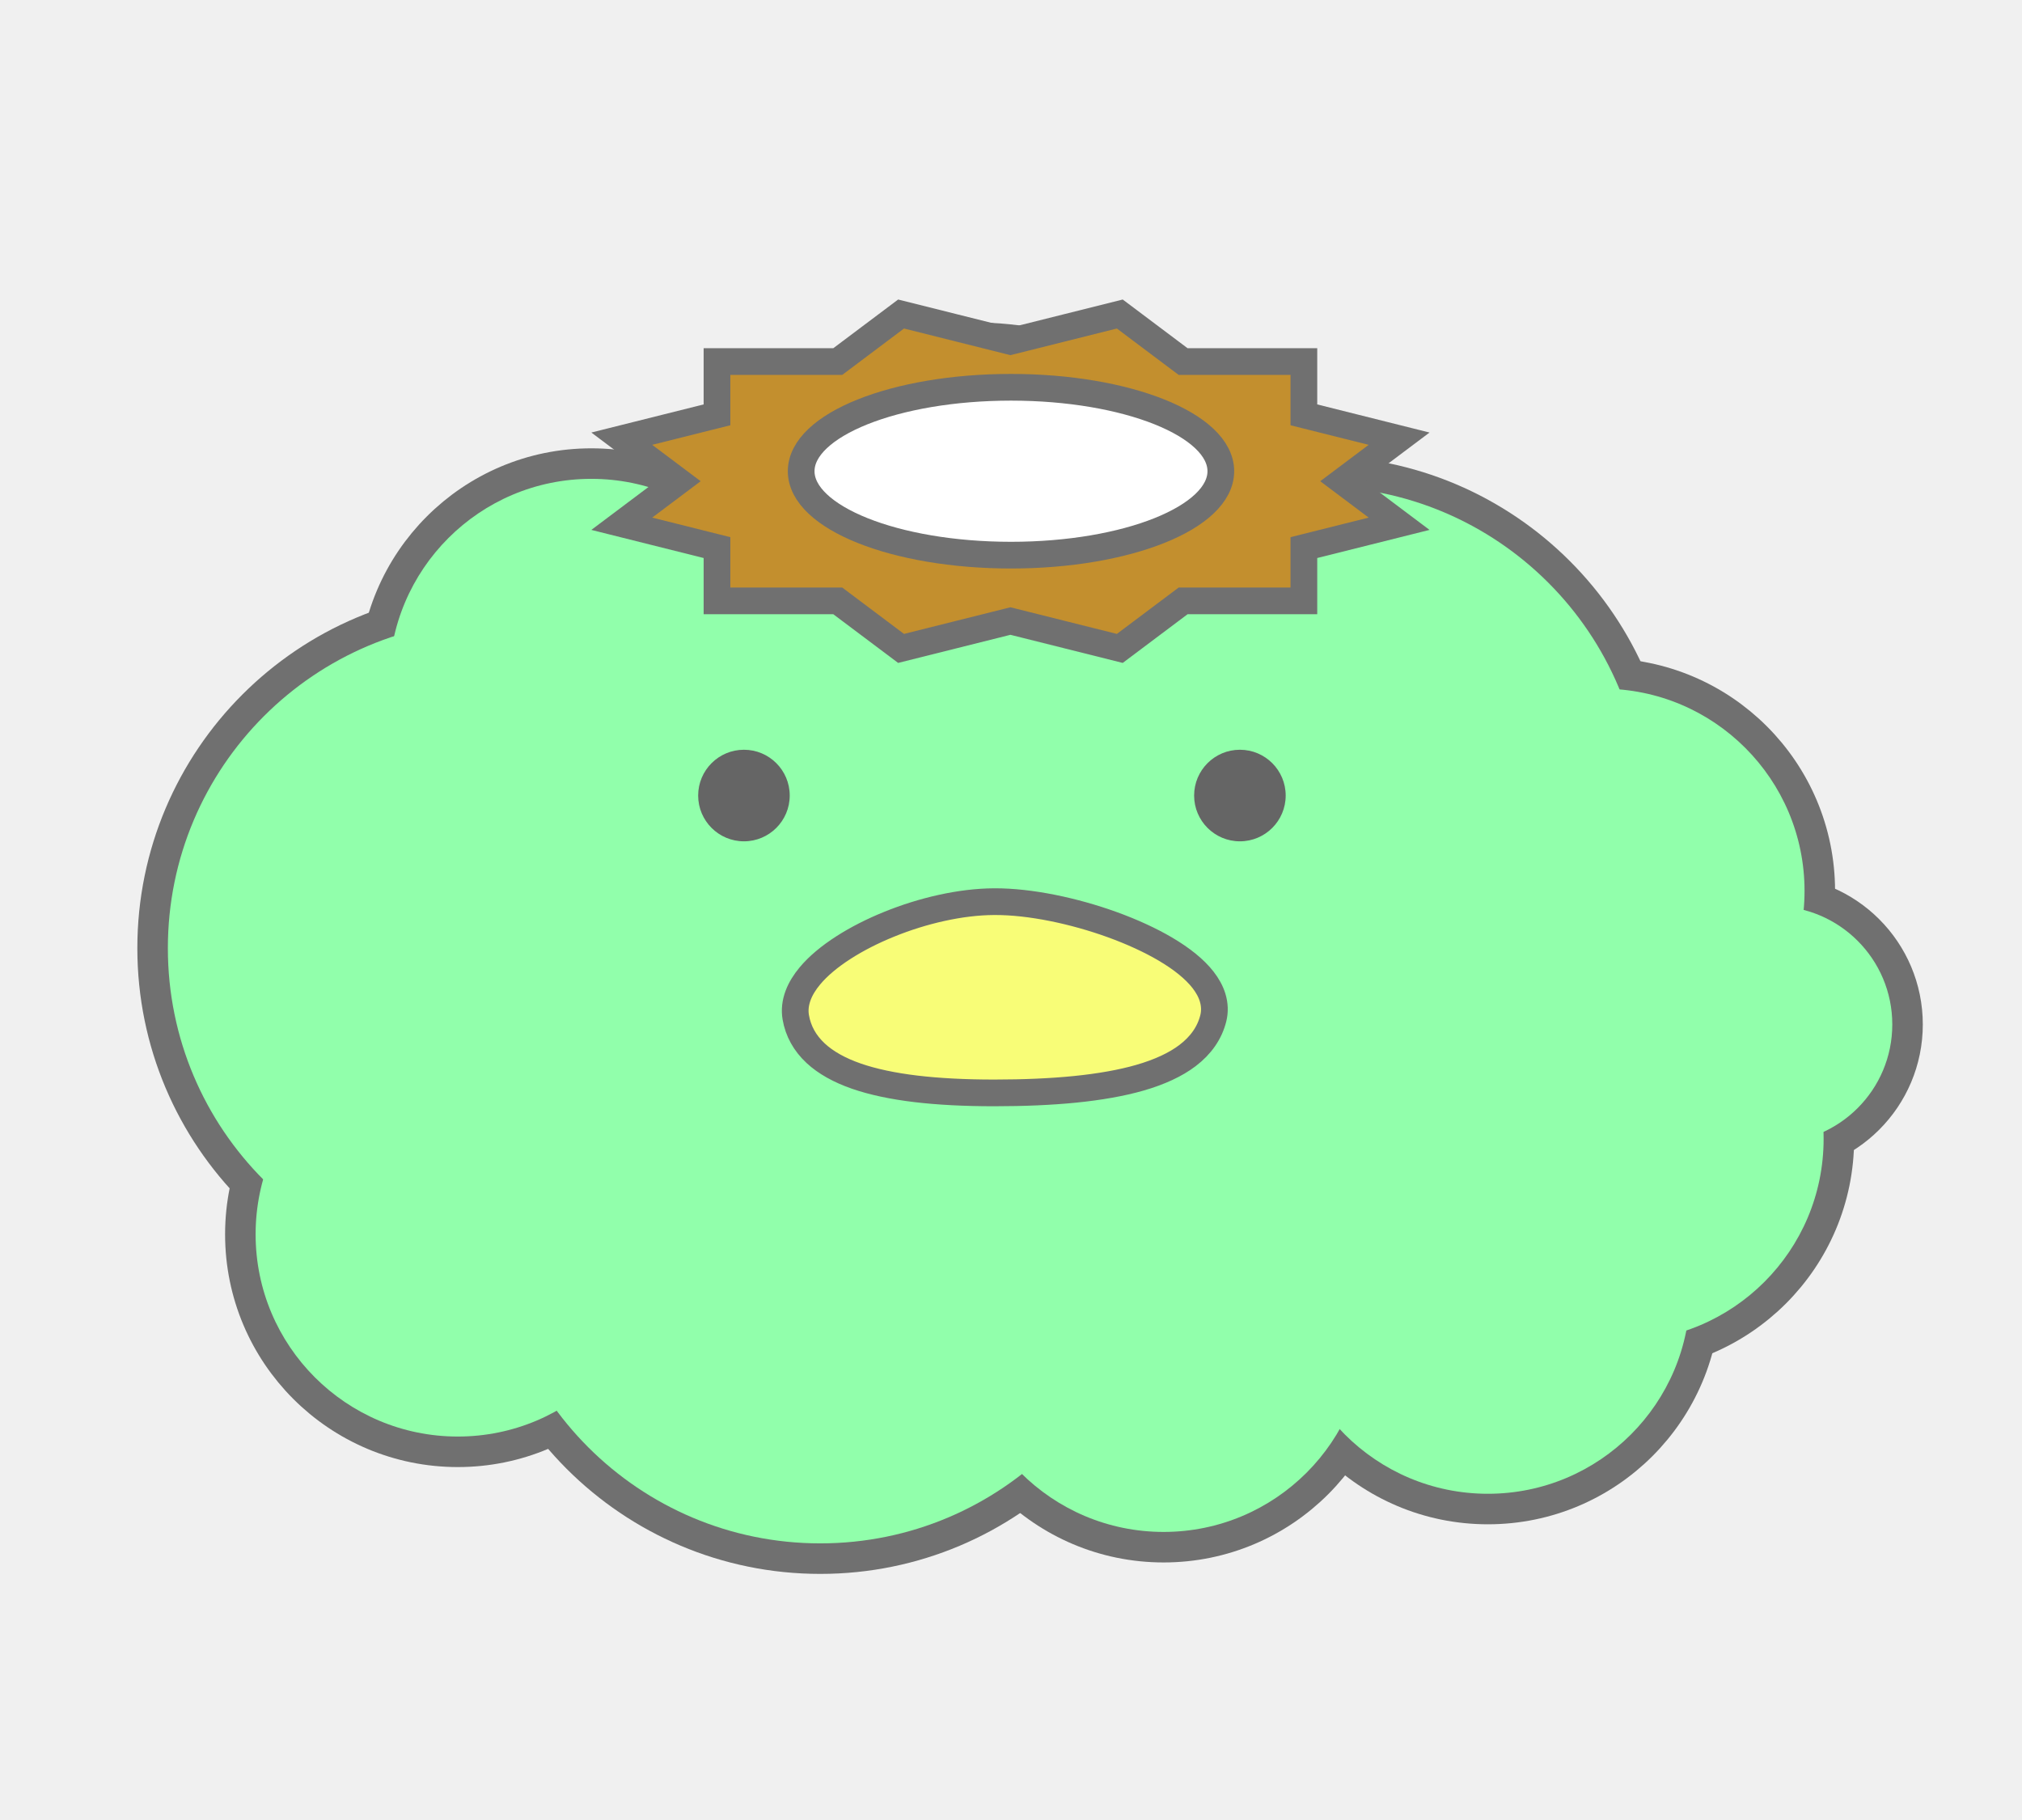
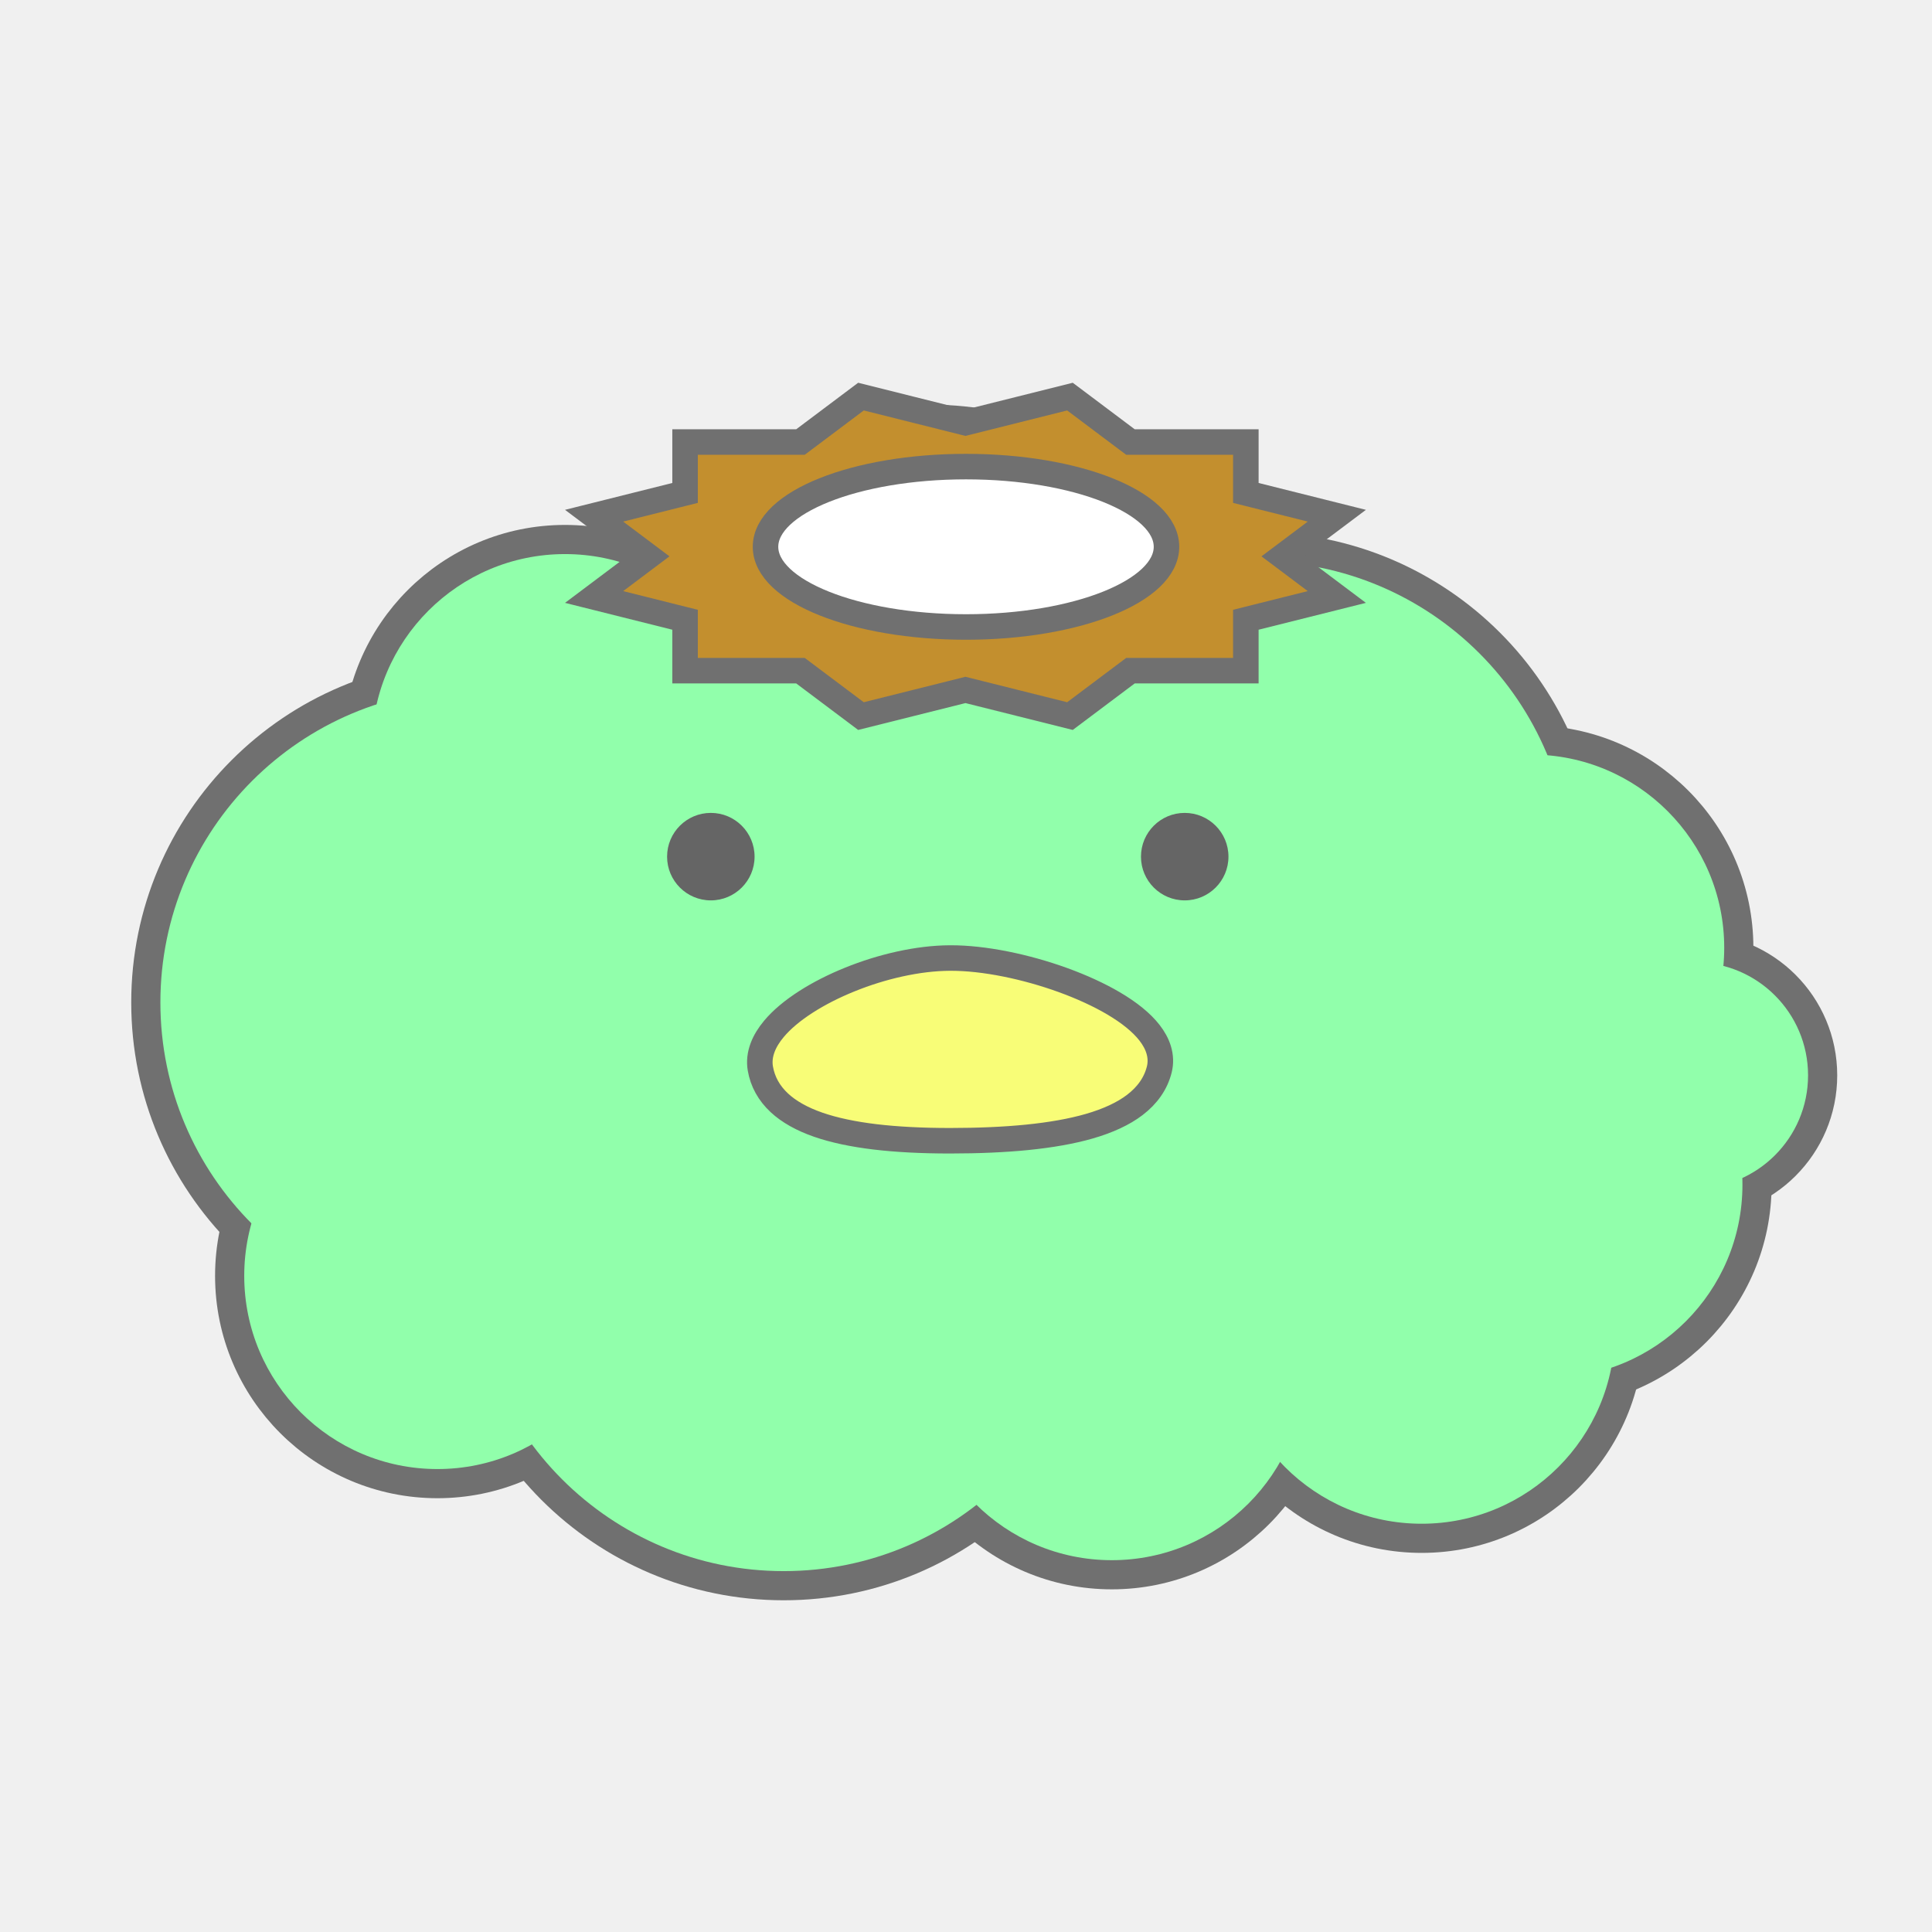
- <svg xmlns="http://www.w3.org/2000/svg" ref="kappaCloud" class="kappa-cloud" width="500" height="450" viewBox="-15 30 530 400">
+ <svg xmlns="http://www.w3.org/2000/svg" ref="kappaCloud" class="kappa-cloud" width="500" height="500" viewBox="-15 30 530 400">
  <circle id="kappaBody" class="kappa-body" data-name="KappaBody" cx="250" cy="220" r="120" fill="#91ffab" stroke="#707070" stroke-width="7" />
  <g ref="kappaFrame" class="kappa-frame-set" data-name="Frame" fill="none" stroke="#707070" stroke-width="12">
    <circle id="kappaFrame01" class="kappa-frame" data-name="KappaFrame01" cx="330" cy="205" r="88" />
    <circle id="kappaFrame02" class="kappa-frame" data-name="KappaFrame02" cx="115" cy="240" r="88" />
    <circle id="kappaFrame03" class="kappa-frame" data-name="KappaFrame03" cx="240" cy="170" r="88" />
    <circle id="kappaFrame04" class="kappa-frame" data-name="KappaFrame04" cx="405" cy="225" r="55" />
    <circle id="kappaFrame05" class="kappa-frame" data-name="KappaFrame05" cx="140" cy="170" r="55" />
    <circle id="kappaFrame06" class="kappa-frame" data-name="KappaFrame06" cx="225" cy="260" r="88" />
    <circle id="kappaFrame07" class="kappa-frame" data-name="KappaFrame07" cx="350" cy="260" r="88" />
    <circle id="kappaFrame08" class="kappa-frame" data-name="KappaFrame08" cx="410" cy="290" r="55" />
    <circle id="kappaFrame09" class="kappa-frame" data-name="KappaFrame09" cx="450" cy="260" r="33" />
    <circle id="kappaFrame10" class="kappa-frame" data-name="KappaFrame10" cx="200" cy="310" r="88" />
    <circle id="kappaFrame11" class="kappa-frame" data-name="KappaFrame11" cx="105" cy="315" r="55" />
    <circle id="kappaFrame12" class="kappa-frame" data-name="KappaFrame12" cx="290" cy="340" r="55" />
    <circle id="kappaFrame13" class="kappa-frame" data-name="KappaFrame13" cx="375" cy="330" r="55" />
  </g>
  <g id="kappaElement" data-name="kappa-element-set" fill="#91ffab">
    <circle id="kappaElement01" class="kappa-element" data-name="KappaElement01" cx="330" cy="205" r="86" />
    <circle id="kappaElement02" class="kappa-element" data-name="KappaElement02" cx="115" cy="240" r="86" />
    <circle id="kappaElement03" class="kappa-element" data-name="KappaElement03" cx="240" cy="170" r="86" />
    <circle id="kappaElement04" class="kappa-element" data-name="KappaElement04" cx="405" cy="225" r="53" />
    <circle id="kappaElement05" class="kappa-element" data-name="KappaElement05" cx="140" cy="170" r="53" />
    <circle id="kappaElement06" class="kappa-element" data-name="KappaElement06" cx="225" cy="260" r="86" />
    <circle id="kappaElement07" class="kappa-element" data-name="KappaElement07" cx="350" cy="260" r="86" />
    <circle id="kappaElement08" class="kappa-element" data-name="KappaElement08" cx="410" cy="290" r="53" />
    <circle id="kappaElement09" class="kappa-element" data-name="KappaElement09" cx="450" cy="260" r="31" />
    <circle id="kappaElement10" class="kappa-element" data-name="KappaElement10" cx="200" cy="310" r="86" />
    <circle id="kappaElement11" class="kappa-element" data-name="KappaElement11" cx="105" cy="315" r="53" />
    <circle id="kappaElement12" class="kappa-element" data-name="KappaElement12" cx="290" cy="340" r="53" />
    <circle id="kappaElement13" class="kappa-element" data-name="KappaElement13" cx="375" cy="330" r="53" />
  </g>
  <g id="mouth" class="mouth" data-name="Mouth" transform="translate(185 225)" fill="#f8fd77" stroke="#707070" stroke-width="7">
    <path d="M 60.589 52.937 L 60.546 52.937 C 52.854 52.936 45.957 52.577 40.048 51.87 C 34.001 51.147 28.776 50.033 24.519 48.559 C 20.018 47.001 16.409 44.974 13.791 42.534 C 10.952 39.888 9.2 36.719 8.583 33.116 C 8.261 31.235 8.477 29.283 9.226 27.314 C 9.866 25.63 10.905 23.924 12.314 22.242 C 14.445 19.699 17.417 17.199 21.145 14.811 C 24.662 12.558 28.68 10.51 33.087 8.724 C 37.533 6.921 42.113 5.493 46.699 4.477 C 51.565 3.399 56.217 2.84 60.526 2.814 C 60.632 2.813 60.74 2.813 60.847 2.813 C 65.368 2.813 70.437 3.369 75.914 4.465 C 81.099 5.503 86.503 7.015 91.542 8.839 C 96.706 10.708 101.506 12.913 105.424 15.217 C 109.831 17.809 113.158 20.52 115.315 23.276 C 116.521 24.817 117.374 26.396 117.851 27.968 C 118.405 29.79 118.464 31.607 118.028 33.367 C 117.086 37.166 114.814 40.456 111.273 43.147 C 108.155 45.517 103.953 47.473 98.782 48.96 C 94.037 50.326 88.296 51.351 81.719 52.008 C 75.547 52.624 68.438 52.937 60.589 52.937 Z" />
  </g>
  <circle id="leftEye" class="eye" data-name="LeftEye" cx="180" cy="200" r="12" fill="#656565" />
  <circle id="rightEye" class="eye" data-name="RightEye" cx="310" cy="200" r="12" fill="#656565" />
  <g id="kappaHead" class="kappa-head" data-name="Head">
    <g id="kappa-plate" class="kappa-plate" data-name="Plate" transform="translate(140 70)" fill="#c38f2e" stroke="#707070" stroke-width="7">
      <path d="M 138.519 91.443 L 110.702 84.48 L 109.853 84.268 L 109.003 84.48 L 81.186 91.443 L 65.525 79.684 L 64.591 78.983 L 63.423 78.983 L 32.935 78.983 L 32.935 67.749 L 32.935 65.017 L 30.285 64.353 L 7.976 58.77 L 19.096 50.42 L 22.823 47.621 L 19.096 44.822 L 7.976 36.473 L 30.285 30.889 L 32.935 30.226 L 32.935 27.494 L 32.935 16.26 L 63.423 16.26 L 64.591 16.26 L 65.525 15.559 L 81.186 3.8 L 109.003 10.762 L 109.853 10.975 L 110.702 10.762 L 138.519 3.8 L 154.18 15.559 L 155.114 16.26 L 156.282 16.26 L 186.77 16.26 L 186.77 27.494 L 186.77 30.226 L 189.42 30.889 L 211.73 36.473 L 200.61 44.823 L 196.882 47.622 L 200.61 50.42 L 211.729 58.77 L 189.42 64.353 L 186.77 65.017 L 186.77 67.749 L 186.77 78.983 L 156.282 78.983 L 155.114 78.983 L 154.18 79.684 L 138.519 91.443 Z" />
    </g>
    <ellipse id="kappa-crystal" class="kappa-crystal" data-name="Crystal" cx="250" cy="115" rx="55" ry="22" fill="#fff" stroke="#707070" stroke-width="7" />
  </g>
</svg>
